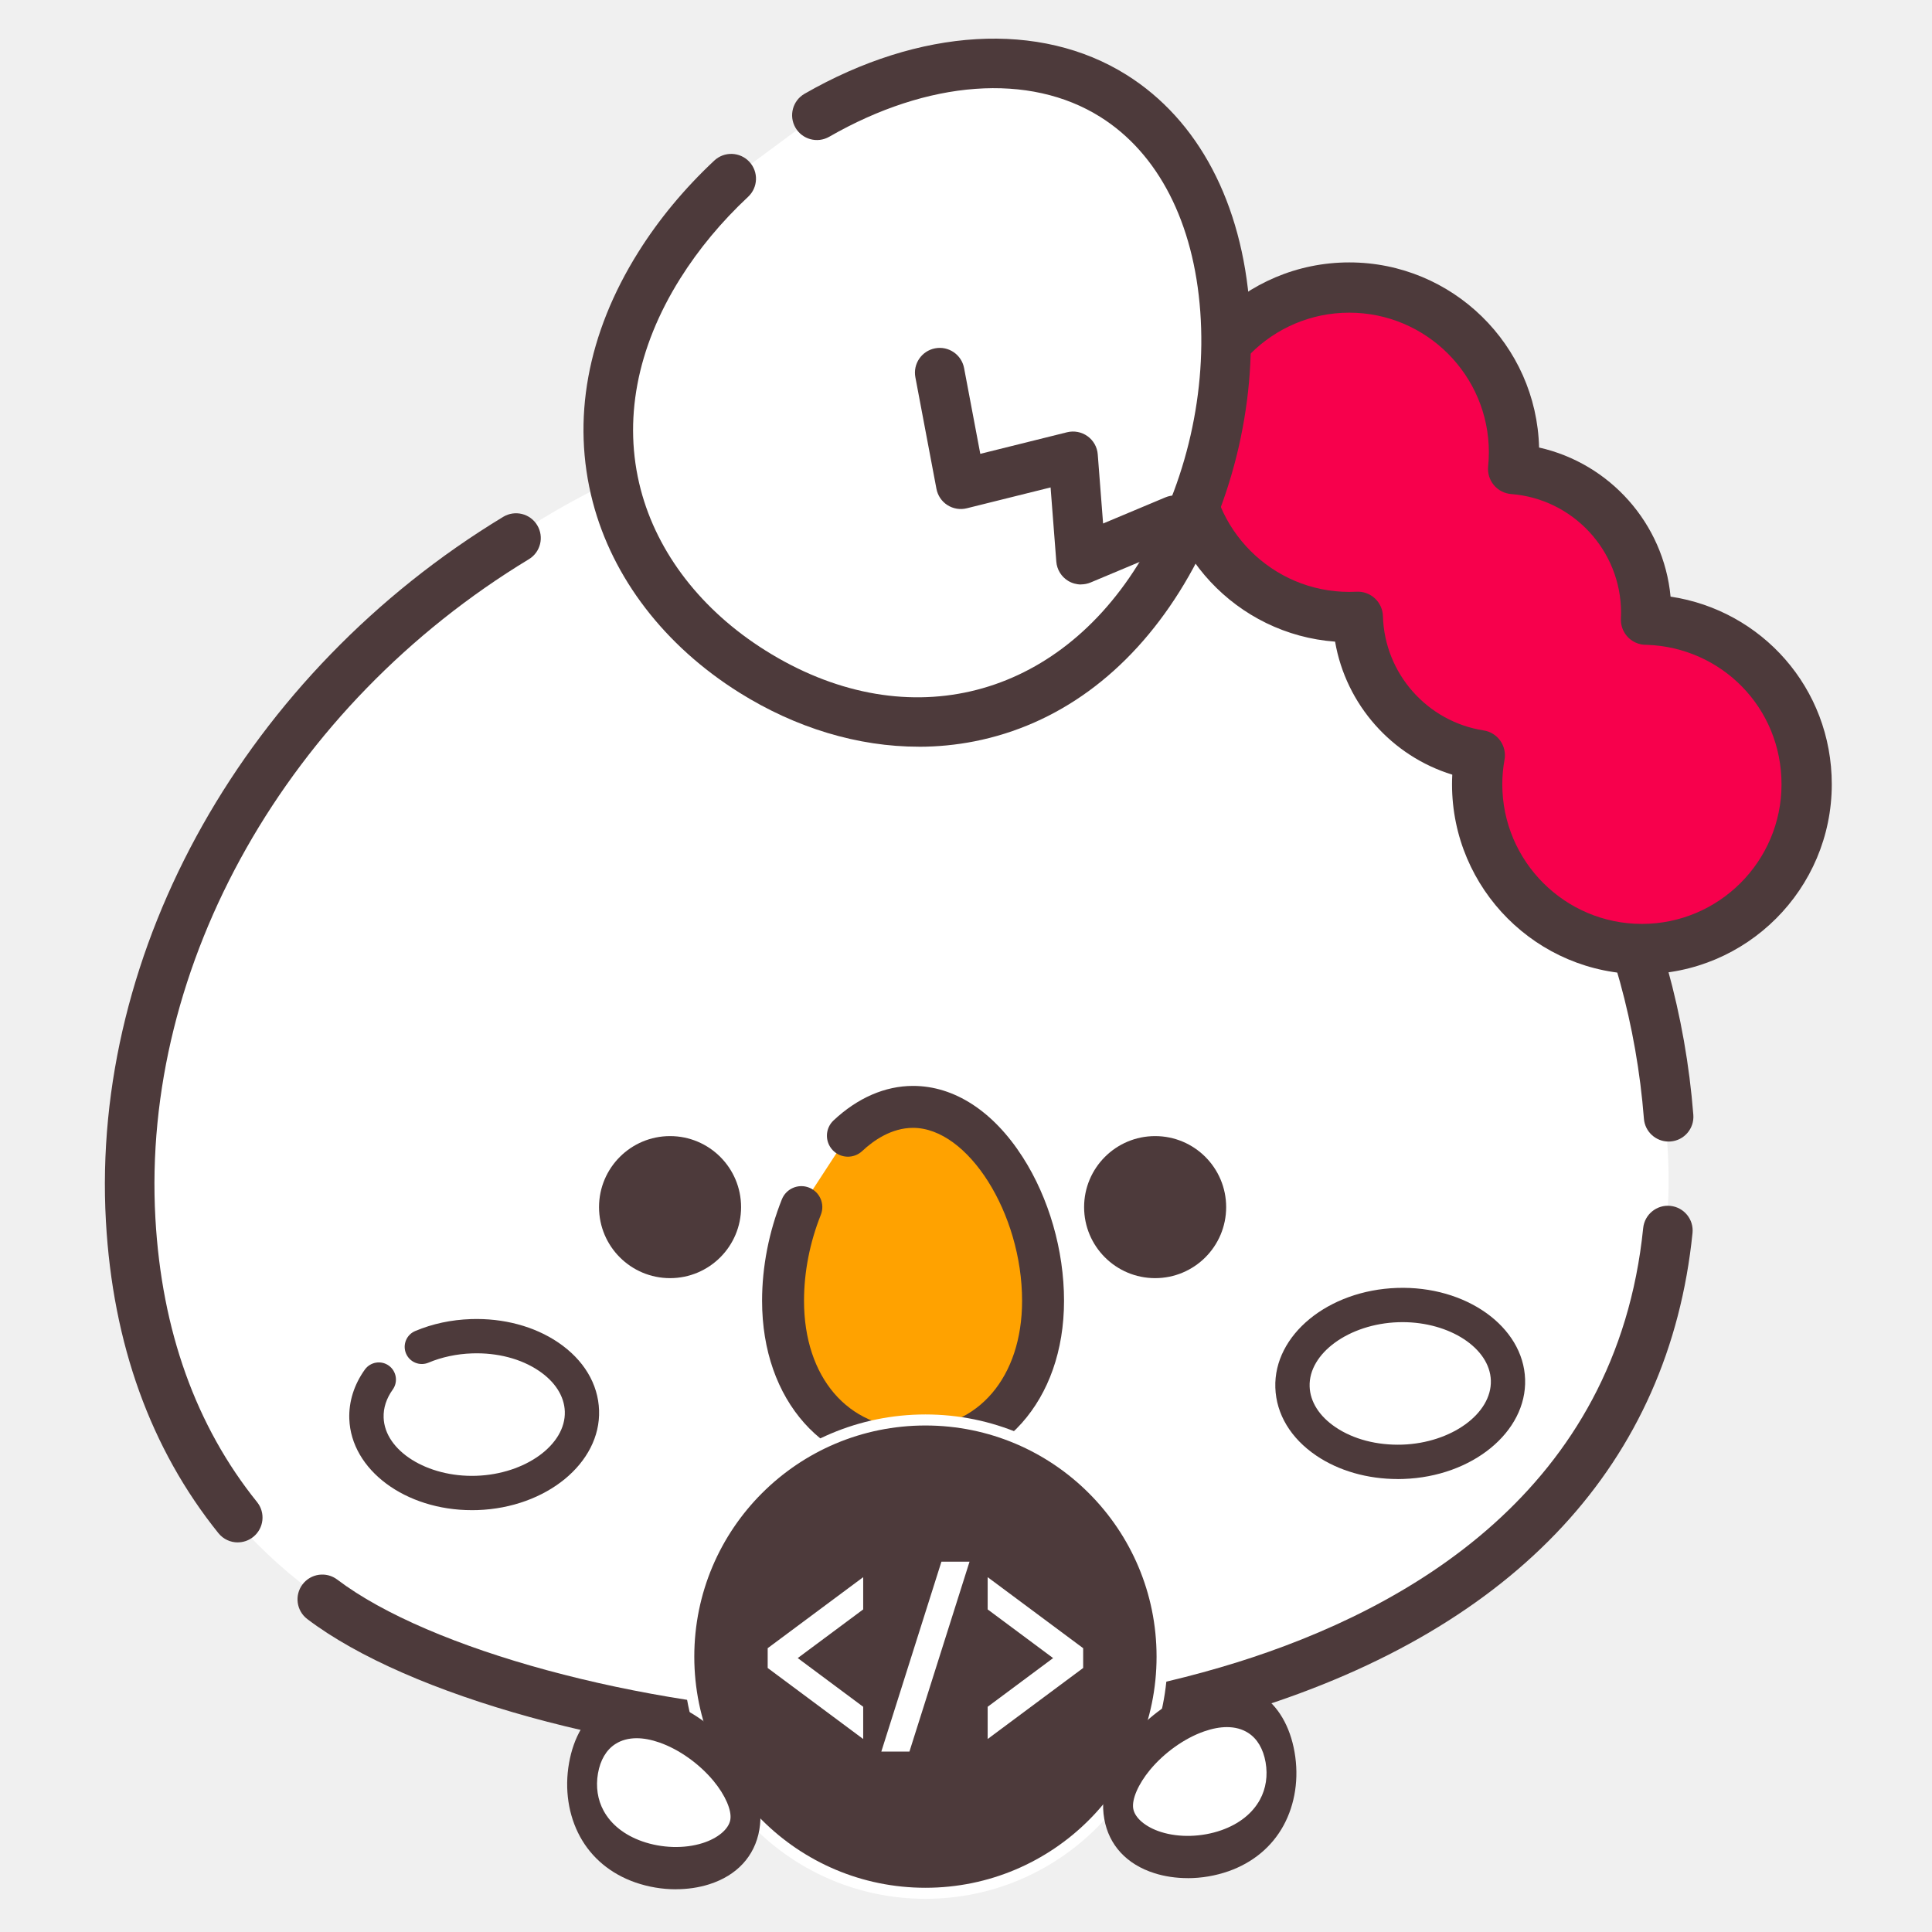
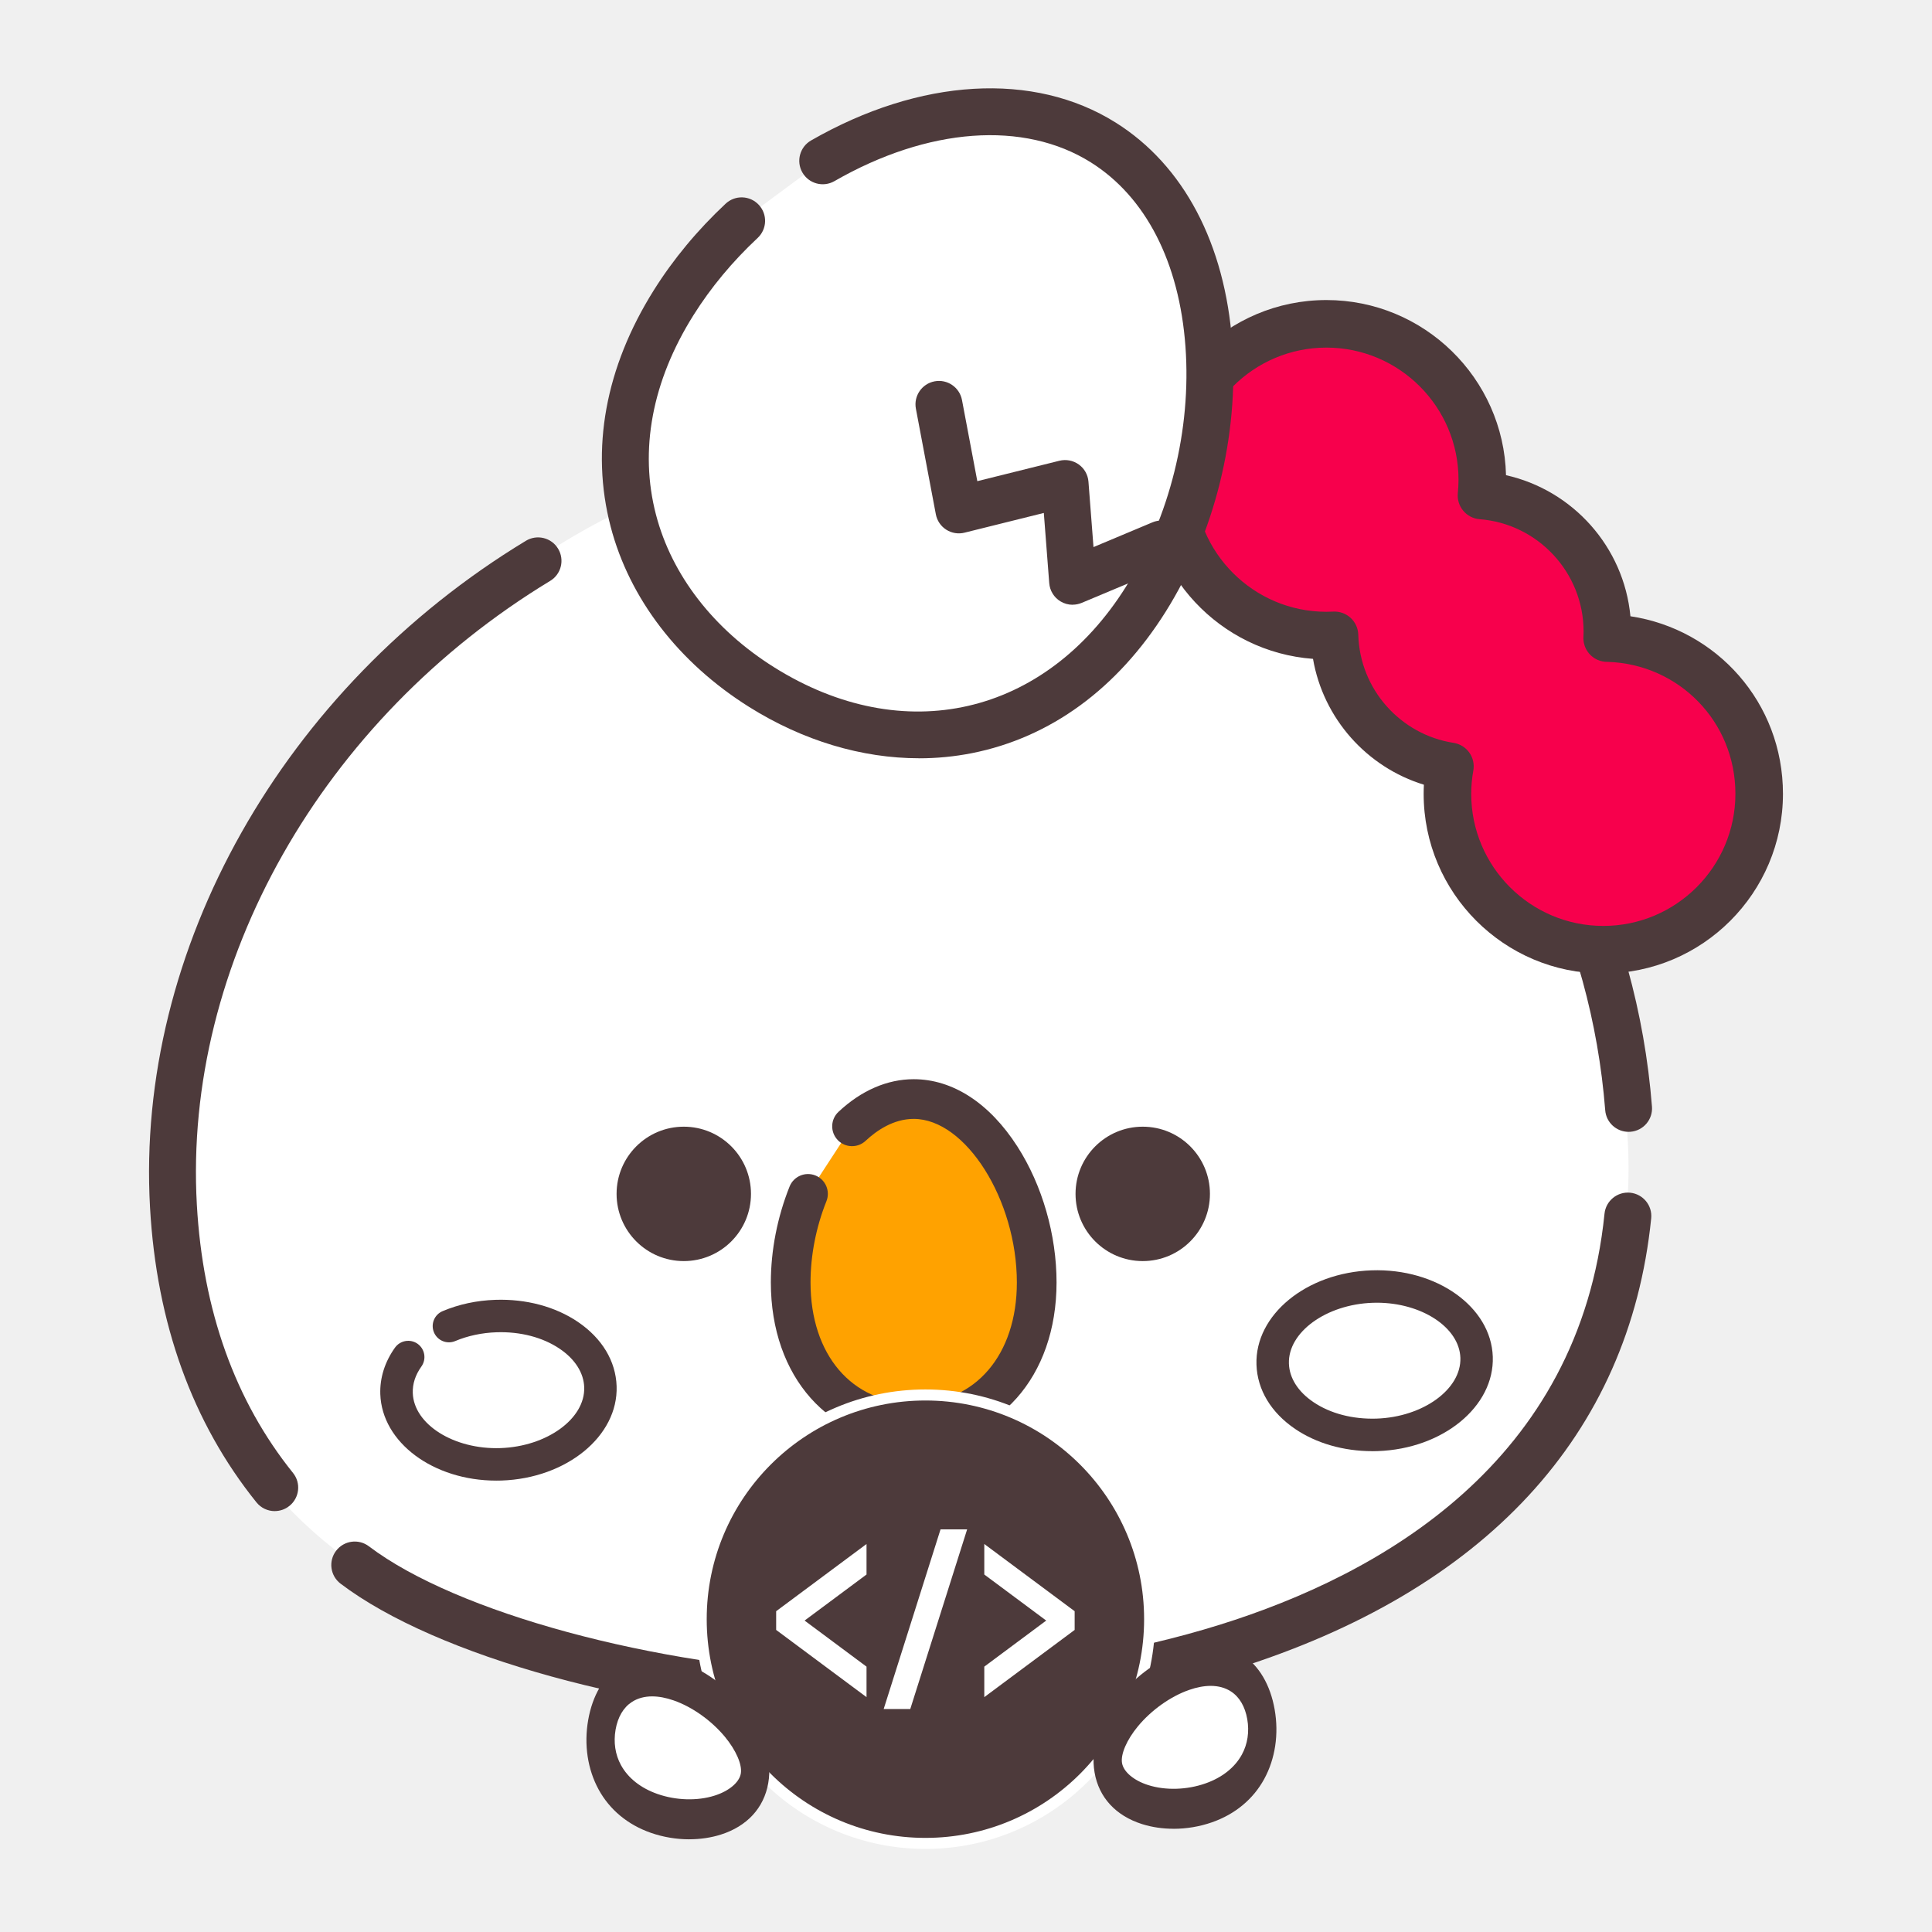
<svg xmlns="http://www.w3.org/2000/svg" width="350" height="350" viewBox="0 0 350 350" fill="none">
-   <path d="M302.28 213.771C302.28 279.696 232.678 315.095 158.25 315.095C83.823 315.095 23.67 286.924 23.67 220.993C23.67 155.061 83.823 76.354 158.25 76.354C232.678 76.354 302.28 147.84 302.28 213.771Z" fill="white" />
-   <path d="M302.28 206.802C299.961 206.802 297.993 205.016 297.811 202.662C295.157 168.923 279.789 137.663 254.525 114.633C228.616 91.014 195.149 79.086 160.296 81.047C149.916 81.628 139.542 83.436 129.449 86.412C127.075 87.113 124.574 85.754 123.874 83.379C123.173 80.998 124.532 78.504 126.913 77.804C137.665 74.631 148.725 72.712 159.792 72.088C197.075 69.987 232.867 82.749 260.576 108.007C273.751 120.019 284.461 134.224 292.411 150.235C300.515 166.562 305.348 183.968 306.763 201.962C306.959 204.435 305.11 206.599 302.637 206.788C302.518 206.795 302.399 206.802 302.28 206.802V206.802Z" fill="#4D3A3B" />
-   <path d="M43.072 279.422C41.762 279.422 40.459 278.848 39.57 277.748C27.298 262.5 20.434 243.483 19.187 221.245C16.413 171.893 44.662 121.805 91.156 93.634C93.278 92.352 96.038 93.024 97.32 95.147C98.602 97.269 97.929 100.029 95.807 101.31C52.114 127.78 25.561 174.659 28.153 220.734C29.294 241.06 35.493 258.347 46.567 272.11C48.122 274.043 47.814 276.866 45.88 278.421C45.054 279.086 44.059 279.415 43.065 279.415L43.072 279.422Z" fill="#4D3A3B" />
-   <path d="M298.189 112.265C298.21 111.845 298.224 111.432 298.224 111.004C298.224 97.283 287.585 85.999 274.122 84.962C274.22 83.968 274.276 82.959 274.276 81.937C274.276 65.484 260.891 52.091 244.431 52.091C227.971 52.091 214.586 65.477 214.586 81.937C214.586 98.397 227.971 111.782 244.431 111.782C244.95 111.782 245.468 111.768 245.979 111.74C246.336 124.453 255.806 134.924 268.078 136.822C267.77 138.531 267.601 140.289 267.601 142.082C267.601 158.536 280.987 171.928 297.447 171.928C313.907 171.928 327.292 158.543 327.292 142.082C327.292 125.622 314.306 112.657 298.196 112.258L298.189 112.265Z" fill="#F7004C" />
-   <path fill-rule="evenodd" clip-rule="evenodd" d="M210.033 81.936C210.033 62.962 225.456 47.538 244.431 47.538C263.117 47.538 278.359 62.504 278.818 81.074C291.591 83.938 301.377 94.782 302.639 108.083C319.132 110.558 331.844 124.618 331.844 142.082C331.844 161.057 316.421 176.48 297.446 176.48C278.471 176.48 263.048 161.049 263.048 142.082C263.048 141.497 263.064 140.915 263.094 140.337C252.175 136.983 243.841 127.692 241.863 116.24C224.084 114.923 210.033 100.048 210.033 81.936ZM298.314 116.816C297.649 116.835 296.975 116.708 296.34 116.426C294.62 115.662 293.548 113.918 293.642 112.038C293.66 111.665 293.671 111.332 293.671 111.004C293.671 99.683 284.884 90.357 273.772 89.502C272.552 89.408 271.42 88.826 270.633 87.888C269.847 86.95 269.471 85.734 269.591 84.516C269.676 83.651 269.723 82.793 269.723 81.936C269.723 67.997 258.376 56.644 244.431 56.644C230.485 56.644 219.138 67.991 219.138 81.936C219.138 95.882 230.485 107.229 244.431 107.229C244.868 107.229 245.303 107.217 245.73 107.194C246.956 107.127 248.158 107.558 249.062 108.39C249.966 109.222 250.495 110.384 250.53 111.612C250.824 122.102 258.647 130.757 268.773 132.323C269.986 132.51 271.072 133.18 271.784 134.179C272.497 135.178 272.776 136.422 272.558 137.63C272.295 139.087 272.154 140.574 272.154 142.082C272.154 156.022 283.501 167.375 297.446 167.375C311.392 167.375 322.739 156.028 322.739 142.082C322.739 128.206 311.881 117.273 298.314 116.816Z" fill="#4D3A3B" />
-   <path d="M147.996 20.88C165.836 10.633 186.442 7.782 201.712 17.371C226.682 33.04 227.936 76.004 209.872 104.799C191.808 133.593 161.262 137.312 136.285 121.644C111.314 105.975 101.375 76.852 119.439 48.057C123.04 42.327 127.473 37.039 132.467 32.367" fill="white" />
-   <path d="M166.446 135.274C155.47 135.274 144.207 131.912 133.897 125.447C120.393 116.972 110.979 104.708 107.379 90.909C103.512 76.088 106.37 60.447 115.637 45.675C119.377 39.708 124.014 34.132 129.4 29.089C131.214 27.394 134.051 27.492 135.746 29.306C137.441 31.12 137.343 33.957 135.529 35.652C130.703 40.163 126.57 45.136 123.236 50.445C115.314 63.067 112.835 76.277 116.064 88.64C119.083 100.218 127.11 110.591 138.667 117.841C163.434 133.383 190.519 127.184 206.062 102.41C214.439 89.06 218.593 72.32 217.444 56.483C216.274 40.317 209.837 27.772 199.317 21.174C186.499 13.133 168.148 14.478 150.224 24.774C148.073 26.007 145.328 25.265 144.095 23.114C142.862 20.964 143.605 18.218 145.755 16.986C166.607 5.008 188.418 3.727 204.094 13.568C217.101 21.728 225.023 36.745 226.402 55.839C227.677 73.531 223.04 92.247 213.669 107.187C204.402 121.959 191.556 131.331 176.532 134.301C173.219 134.952 169.843 135.281 166.439 135.281L166.446 135.274Z" fill="#4D3A3B" />
-   <path d="M170.242 67.522L174.059 87.729L194.385 82.672L195.835 101.394L212.856 94.257" fill="white" />
-   <path d="M195.835 105.884C195.023 105.884 194.21 105.66 193.496 105.226C192.263 104.476 191.472 103.181 191.36 101.738L190.323 88.303L175.145 92.079C173.947 92.38 172.679 92.17 171.635 91.504C170.592 90.839 169.877 89.774 169.646 88.556L165.829 68.348C165.367 65.911 166.971 63.564 169.408 63.102C171.846 62.64 174.192 64.244 174.654 66.681L177.589 82.217L193.307 78.308C194.589 77.993 195.947 78.252 197.019 79.023C198.091 79.793 198.77 80.998 198.868 82.315L199.835 94.838L211.119 90.104C213.402 89.144 216.036 90.223 216.995 92.506C217.955 94.789 216.876 97.423 214.593 98.383L197.579 105.52C197.019 105.751 196.431 105.87 195.842 105.87L195.835 105.884Z" fill="#4D3A3B" />
-   <path d="M153.599 205.744C157.073 202.494 161.101 200.526 165.401 200.526C178.408 200.526 188.95 218.513 188.95 235.646C188.95 252.778 178.408 262.57 165.401 262.57C152.394 262.57 141.853 252.778 141.853 235.646C141.853 229.846 143.065 223.948 145.166 218.681" fill="#FFA200" />
-   <path d="M165.408 266.366C149.306 266.366 138.057 253.731 138.057 235.646C138.057 229.496 139.296 223.143 141.643 217.273C142.42 215.326 144.634 214.374 146.581 215.151C148.528 215.929 149.481 218.142 148.696 220.089C146.707 225.069 145.656 230.448 145.656 235.646C145.656 249.479 153.592 258.767 165.408 258.767C177.225 258.767 185.16 249.472 185.16 235.646C185.16 219.837 175.375 204.322 165.408 204.322C161.5 204.322 158.243 206.606 156.205 208.518C154.671 209.954 152.268 209.877 150.832 208.343C149.397 206.809 149.474 204.406 151.008 202.971C155.371 198.88 160.351 196.723 165.408 196.723C172.875 196.723 179.928 201.297 185.259 209.604C190.028 217.028 192.76 226.519 192.76 235.639C192.76 253.731 181.511 266.359 165.408 266.359V266.366Z" fill="#4D3A3B" />
-   <path d="M209.263 231.548C216.369 231.548 222.13 225.788 222.13 218.681C222.13 211.575 216.369 205.814 209.263 205.814C202.157 205.814 196.396 211.575 196.396 218.681C196.396 225.788 202.157 231.548 209.263 231.548Z" fill="#4D3A3B" />
-   <path d="M121.387 231.548C128.493 231.548 134.254 225.788 134.254 218.681C134.254 211.575 128.493 205.814 121.387 205.814C114.281 205.814 108.52 211.575 108.52 218.681C108.52 225.788 114.281 231.548 121.387 231.548Z" fill="#4D3A3B" />
-   <path d="M85.483 273.581C73.456 273.581 63.594 266.304 63.279 257.023C63.174 253.913 64.148 250.831 66.095 248.113C67.097 246.72 69.037 246.397 70.431 247.392C71.824 248.394 72.147 250.334 71.152 251.728C69.996 253.346 69.436 255.055 69.499 256.813C69.702 262.822 77.393 267.655 86.281 267.354C95.177 267.053 102.524 261.723 102.321 255.713C102.23 252.939 100.563 250.32 97.628 248.338C94.392 246.145 90.092 245.025 85.532 245.179C82.751 245.27 80.019 245.851 77.624 246.86C76.041 247.525 74.22 246.783 73.555 245.2C72.889 243.617 73.632 241.796 75.215 241.13C78.345 239.813 81.743 239.085 85.322 238.966C91.191 238.77 96.795 240.269 101.109 243.189C105.732 246.32 108.366 250.691 108.527 255.503C108.849 265.043 98.959 273.147 86.484 273.567C86.148 273.581 85.812 273.581 85.476 273.581H85.483Z" fill="#4D3A3B" />
-   <path d="M179.83 318.759C177.54 318.759 175.586 317.015 175.369 314.696C175.131 312.231 176.945 310.038 179.417 309.8C185.819 309.191 192.123 308.357 198.147 307.321C207.245 305.759 215.938 303.692 223.985 301.185C254.937 291.533 292.852 270.044 297.678 222.471C297.93 220.005 300.136 218.205 302.602 218.457C305.067 218.709 306.867 220.909 306.615 223.374C302.398 264.889 274.753 294.762 226.661 309.758C218.242 312.385 209.164 314.542 199.674 316.174C193.426 317.246 186.898 318.114 180.272 318.738C180.125 318.752 179.984 318.759 179.844 318.759H179.83Z" fill="#4D3A3B" />
-   <path d="M151.029 319.585C150.966 319.585 150.903 319.585 150.84 319.585C113.122 318.002 73.982 307.201 55.673 293.312C53.697 291.813 53.312 288.997 54.811 287.022C56.31 285.047 59.126 284.662 61.101 286.161C77.827 298.845 115.728 309.128 151.218 310.613C153.698 310.718 155.617 312.812 155.519 315.284C155.421 317.694 153.432 319.585 151.036 319.585H151.029Z" fill="#4D3A3B" />
-   <path d="M253.221 267.942C247.73 267.942 242.519 266.451 238.456 263.698C233.834 260.567 231.2 256.196 231.039 251.384C230.717 241.845 240.607 233.741 253.081 233.32C265.556 232.893 275.971 240.325 276.287 249.864C276.609 259.404 266.719 267.508 254.244 267.928C253.901 267.942 253.558 267.949 253.221 267.949V267.942ZM254.076 239.519C253.817 239.519 253.558 239.519 253.292 239.533C244.396 239.834 237.049 245.165 237.252 251.174C237.343 253.948 239.01 256.568 241.945 258.55C245.181 260.742 249.474 261.856 254.041 261.709C262.936 261.407 270.284 256.077 270.081 250.068C269.885 244.233 262.635 239.519 254.076 239.519V239.519Z" fill="#4D3A3B" />
-   <circle cx="167.127" cy="300.638" r="33.975" fill="white" stroke="white" stroke-width="2" />
-   <path d="M155.375 309.702V313.048L140.074 301.667V299.088L155.375 287.708V291.058L143.922 299.575L142.843 300.377L143.922 301.18L155.375 309.702ZM139.742 299.335L139.743 299.334L139.742 299.335ZM171.28 283.916H174.274L164.021 316.313H161.026L171.28 283.916ZM195.225 301.668L179.925 313.048V309.702L191.379 301.18L192.457 300.377L191.379 299.575L179.925 291.058V287.708L195.225 299.087V301.668ZM167.652 257.241C143.972 257.241 124.777 276.435 124.777 300.114C124.777 323.794 143.972 342.988 167.652 342.988C191.33 342.988 210.524 323.793 210.524 300.114C210.524 276.435 191.33 257.241 167.652 257.241Z" fill="#4D3A3B" stroke="white" stroke-width="2" />
-   <path d="M120.124 311.954C128.193 314.783 136.157 323.595 134.938 330.592C133.712 337.589 123.773 340.118 115.697 337.288C107.628 334.458 104.483 327.335 105.702 320.338C106.928 313.34 112.048 309.124 120.124 311.954Z" fill="white" />
-   <path d="M122.442 342.261C119.963 342.261 117.434 341.841 115.053 341.007C110.647 339.459 107.194 336.595 105.079 332.721C102.97 328.855 102.256 324.134 103.082 319.42C103.902 314.713 106.087 311.001 109.225 308.977C112.37 306.946 116.37 306.693 120.775 308.234C125.16 309.775 129.531 312.892 132.767 316.794C136.689 321.521 138.391 326.747 137.558 331.51C136.724 336.272 133.495 339.768 128.473 341.358C126.575 341.96 124.523 342.254 122.435 342.254L122.442 342.261ZM115.34 314.895C113.869 314.895 112.559 315.246 111.467 315.953C109.835 317.004 108.756 318.839 108.329 321.262C107.908 323.686 108.259 326.032 109.351 328.035C110.71 330.529 113.134 332.448 116.342 333.576C119.893 334.823 123.983 334.942 127.289 333.891C130.042 333.022 132.01 331.369 132.304 329.674C132.599 327.986 131.401 325.22 129.257 322.628C126.673 319.518 123.017 316.913 119.465 315.673C117.981 315.155 116.594 314.895 115.326 314.895H115.34Z" fill="#4D3A3B" />
-   <path d="M217.479 309.94C209.41 312.77 201.446 321.581 202.665 328.579C203.89 335.576 213.829 338.104 221.905 335.275C229.974 332.445 233.119 325.322 231.901 318.324C230.675 311.327 225.555 307.11 217.479 309.94Z" fill="white" />
-   <path d="M215.16 340.248C217.64 340.248 220.168 339.827 222.55 338.994C226.955 337.446 230.408 334.581 232.524 330.708C234.632 326.841 235.346 322.121 234.52 317.407C233.7 312.7 231.515 308.988 228.377 306.963C225.232 304.932 221.233 304.68 216.827 306.221C212.442 307.762 208.072 310.879 204.836 314.78C200.913 319.508 199.211 324.733 200.045 329.496C200.878 334.259 204.107 337.754 209.129 339.344C211.028 339.947 213.08 340.241 215.167 340.241L215.16 340.248ZM222.262 312.882C223.733 312.882 225.043 313.232 226.136 313.94C227.768 314.99 228.846 316.825 229.274 319.249C229.694 321.672 229.344 324.019 228.251 326.022C226.892 328.516 224.469 330.435 221.261 331.562C217.71 332.809 213.619 332.928 210.313 331.878C207.56 331.009 205.592 329.356 205.298 327.661C205.004 325.973 206.202 323.206 208.345 320.615C210.929 317.505 214.586 314.899 218.137 313.659C219.622 313.141 221.009 312.882 222.276 312.882H222.262Z" fill="#4D3A3B" />
+   <path d="M295.027 211.638C295.027 274.013 229.173 307.506 158.753 307.506C88.332 307.506 31.419 280.852 31.419 218.471C31.419 156.089 88.332 81.62 158.753 81.62C229.173 81.62 295.027 149.257 295.027 211.638Z" fill="white" />
+   <path d="M295.027 205.044C292.834 205.044 290.971 203.354 290.799 201.127C288.287 169.204 273.747 139.627 249.843 117.837C225.329 95.49 193.665 84.204 160.688 86.06C150.867 86.61 141.052 88.32 131.502 91.136C129.256 91.799 126.89 90.513 126.227 88.267C125.564 86.014 126.85 83.654 129.103 82.992C139.276 79.99 149.74 78.174 160.211 77.584C195.487 75.596 229.352 87.671 255.569 111.568C268.035 122.934 278.168 136.373 285.69 151.523C293.357 166.971 297.93 183.439 299.269 200.465C299.454 202.804 297.705 204.852 295.365 205.031C295.253 205.037 295.14 205.044 295.027 205.044V205.044Z" fill="#4D3A3B" />
+   <path d="M49.776 273.754C48.536 273.754 47.304 273.211 46.462 272.17C34.851 257.743 28.357 239.75 27.177 218.709C24.553 172.014 51.28 124.624 95.271 97.969C97.279 96.756 99.89 97.392 101.103 99.401C102.316 101.409 101.68 104.02 99.671 105.232C58.331 130.276 33.208 174.632 35.66 218.225C36.74 237.457 42.605 253.813 53.083 266.836C54.554 268.665 54.262 271.335 52.433 272.807C51.651 273.436 50.71 273.748 49.769 273.748L49.776 273.754Z" fill="#4D3A3B" />
+   <path d="M291.156 115.597C291.176 115.2 291.19 114.809 291.19 114.404C291.19 101.422 281.123 90.746 268.386 89.765C268.478 88.824 268.531 87.869 268.531 86.902C268.531 71.335 255.867 58.663 240.293 58.663C224.719 58.663 212.055 71.328 212.055 86.902C212.055 102.476 224.719 115.14 240.293 115.14C240.783 115.14 241.274 115.127 241.758 115.1C242.096 127.129 251.056 137.036 262.666 138.832C262.375 140.449 262.216 142.113 262.216 143.809C262.216 159.376 274.88 172.047 290.454 172.047C306.028 172.047 318.692 159.383 318.692 143.809C318.692 128.235 306.406 115.968 291.163 115.591L291.156 115.597Z" fill="#F7004C" />
+   <path fill-rule="evenodd" clip-rule="evenodd" d="M207.747 86.902C207.747 68.949 222.34 54.356 240.293 54.356C257.974 54.356 272.394 68.515 272.829 86.085C284.914 88.796 294.173 99.056 295.367 111.64C310.972 113.982 323 127.285 323 143.809C323 161.762 308.407 176.355 290.454 176.355C272.5 176.355 257.908 161.755 257.908 143.809C257.908 143.255 257.923 142.704 257.951 142.158C247.62 138.984 239.735 130.193 237.864 119.358C221.042 118.112 207.747 104.038 207.747 86.902ZM291.275 119.903C290.646 119.921 290.008 119.801 289.408 119.534C287.78 118.811 286.765 117.161 286.854 115.382C286.872 115.029 286.882 114.714 286.882 114.404C286.882 103.693 278.568 94.869 268.055 94.059C266.9 93.971 265.829 93.42 265.085 92.532C264.34 91.645 263.985 90.495 264.099 89.342C264.179 88.524 264.224 87.712 264.224 86.902C264.224 73.713 253.487 62.971 240.293 62.971C227.098 62.971 216.362 73.707 216.362 86.902C216.362 100.096 227.098 110.832 240.293 110.832C240.706 110.832 241.118 110.821 241.522 110.799C242.683 110.735 243.82 111.144 244.675 111.931C245.53 112.718 246.031 113.817 246.064 114.979C246.342 124.904 253.744 133.093 263.325 134.575C264.472 134.753 265.499 135.386 266.174 136.331C266.848 137.276 267.112 138.454 266.906 139.597C266.657 140.975 266.523 142.382 266.523 143.809C266.523 156.998 277.26 167.74 290.454 167.74C303.649 167.74 314.385 157.004 314.385 143.809C314.385 130.68 304.112 120.335 291.275 119.903Z" fill="#4D3A3B" />
+   <path d="M149.05 29.133C165.929 19.437 185.427 16.74 199.874 25.813C223.5 40.638 224.686 81.289 207.594 108.533C190.503 135.777 161.602 139.296 137.969 124.471C114.344 109.646 104.94 82.091 122.031 54.846C125.438 49.425 129.633 44.422 134.358 40.001" fill="white" />
+   <path d="M166.507 137.367C156.122 137.367 145.465 134.186 135.71 128.07C122.933 120.051 114.026 108.447 110.62 95.391C106.962 81.368 109.666 66.57 118.433 52.593C121.972 46.947 126.359 41.671 131.456 36.9C133.172 35.296 135.856 35.389 137.46 37.105C139.064 38.822 138.971 41.506 137.254 43.109C132.688 47.377 128.778 52.083 125.624 57.106C118.128 69.048 115.782 81.547 118.838 93.244C121.694 104.199 129.289 114.013 140.223 120.873C163.657 135.578 189.284 129.713 203.99 106.273C211.916 93.641 215.846 77.803 214.759 62.819C213.652 47.523 207.562 35.654 197.608 29.411C185.48 21.803 168.117 23.076 151.158 32.818C149.124 33.984 146.526 33.281 145.359 31.247C144.193 29.212 144.896 26.614 146.93 25.448C166.659 14.116 187.296 12.903 202.128 22.214C214.434 29.935 221.93 44.143 223.235 62.209C224.441 78.949 220.054 96.657 211.187 110.793C202.419 124.769 190.265 133.636 176.05 136.446C172.915 137.063 169.721 137.374 166.5 137.374L166.507 137.367Z" fill="#4D3A3B" />
+   <path d="M170.098 73.263L173.71 92.382L192.942 87.598L194.314 105.312L210.418 98.559" fill="white" />
+   <path d="M194.314 109.56C193.545 109.56 192.776 109.348 192.101 108.937C190.934 108.228 190.185 107.002 190.079 105.637L189.098 92.926L174.737 96.498C173.604 96.783 172.405 96.584 171.417 95.954C170.43 95.325 169.754 94.317 169.535 93.164L165.923 74.045C165.486 71.739 167.003 69.519 169.31 69.081C171.616 68.644 173.836 70.162 174.273 72.468L177.05 87.167L191.922 83.469C193.134 83.171 194.42 83.416 195.434 84.145C196.448 84.874 197.091 86.014 197.184 87.26L198.098 99.109L208.774 94.629C210.935 93.721 213.427 94.742 214.335 96.902C215.243 99.063 214.222 101.554 212.062 102.462L195.964 109.215C195.434 109.434 194.877 109.547 194.321 109.547L194.314 109.56Z" fill="#4D3A3B" />
+   <path d="M154.352 204.043C157.639 200.968 161.45 199.106 165.519 199.106C177.825 199.106 187.799 216.124 187.799 232.335C187.799 248.545 177.825 257.809 165.519 257.809C153.212 257.809 143.238 248.545 143.238 232.335C143.238 226.847 144.385 221.267 146.373 216.284" fill="#FFA200" />
+   <path d="M165.525 261.401C150.289 261.401 139.646 249.446 139.646 232.335C139.646 226.516 140.819 220.505 143.039 214.952C143.775 213.109 145.869 212.208 147.711 212.943C149.554 213.679 150.455 215.773 149.713 217.616C147.831 222.328 146.836 227.417 146.836 232.335C146.836 245.423 154.345 254.211 165.525 254.211C176.705 254.211 184.214 245.417 184.214 232.335C184.214 217.377 174.955 202.698 165.525 202.698C161.827 202.698 158.745 204.858 156.817 206.668C155.366 208.026 153.092 207.953 151.734 206.502C150.375 205.051 150.448 202.777 151.9 201.419C156.028 197.549 160.74 195.507 165.525 195.507C172.59 195.507 179.263 199.835 184.306 207.695C188.819 214.72 191.404 223.699 191.404 232.328C191.404 249.446 180.761 261.395 165.525 261.395V261.401Z" fill="#4D3A3B" />
+   <path d="M207.018 228.458C213.742 228.458 219.192 223.007 219.192 216.284C219.192 209.56 213.742 204.11 207.018 204.11C200.295 204.11 194.844 209.56 194.844 216.284C194.844 223.007 200.295 228.458 207.018 228.458Z" fill="#4D3A3B" />
+   <path d="M123.874 228.458C130.598 228.458 136.048 223.007 136.048 216.284C136.048 209.56 130.598 204.11 123.874 204.11C117.151 204.11 111.7 209.56 111.7 216.284C111.7 223.007 117.151 228.458 123.874 228.458Z" fill="#4D3A3B" />
+   <path d="M89.903 268.227C78.524 268.227 69.193 261.342 68.895 252.561C68.796 249.618 69.717 246.702 71.559 244.131C72.507 242.812 74.343 242.507 75.661 243.448C76.98 244.396 77.285 246.232 76.344 247.551C75.25 249.082 74.72 250.699 74.78 252.362C74.972 258.048 82.249 262.621 90.659 262.336C99.075 262.051 106.027 257.008 105.835 251.322C105.749 248.697 104.171 246.219 101.395 244.343C98.333 242.269 94.264 241.208 89.949 241.354C87.319 241.44 84.734 241.99 82.467 242.945C80.97 243.574 79.247 242.872 78.617 241.374C77.987 239.876 78.69 238.153 80.188 237.524C83.15 236.278 86.364 235.589 89.751 235.476C95.304 235.29 100.606 236.709 104.688 239.472C109.062 242.435 111.554 246.57 111.706 251.123C112.011 260.149 102.654 267.817 90.851 268.214C90.533 268.227 90.215 268.227 89.896 268.227H89.903Z" fill="#4D3A3B" />
+   <path d="M179.171 310.972C177.003 310.972 175.155 309.322 174.949 307.129C174.724 304.796 176.44 302.722 178.78 302.496C184.837 301.92 190.801 301.131 196.501 300.15C205.109 298.672 213.334 296.717 220.948 294.345C250.234 285.213 286.106 264.881 290.672 219.869C290.911 217.536 292.999 215.833 295.331 216.072C297.664 216.31 299.367 218.391 299.129 220.724C295.139 260.003 268.982 288.268 223.48 302.457C215.514 304.942 206.925 306.983 197.945 308.527C192.034 309.541 185.857 310.363 179.588 310.953C179.449 310.966 179.316 310.972 179.184 310.972H179.171Z" fill="#4D3A3B" />
+   <path d="M151.92 311.754C151.861 311.754 151.801 311.754 151.741 311.754C116.054 310.257 79.022 300.038 61.698 286.896C59.829 285.478 59.465 282.814 60.883 280.945C62.301 279.076 64.965 278.711 66.834 280.13C82.66 292.131 118.519 301.86 152.099 303.265C154.445 303.364 156.261 305.346 156.168 307.685C156.076 309.965 154.193 311.754 151.927 311.754H151.92Z" fill="#4D3A3B" />
+   <path d="M248.61 262.892C243.414 262.892 238.484 261.481 234.64 258.876C230.266 255.914 227.774 251.779 227.622 247.226C227.317 238.2 236.675 230.532 248.478 230.134C260.281 229.73 270.135 236.762 270.433 245.788C270.738 254.814 261.381 262.482 249.578 262.879C249.253 262.892 248.928 262.899 248.61 262.899V262.892ZM249.419 235.999C249.173 235.999 248.928 235.999 248.676 236.013C240.26 236.298 233.308 241.341 233.5 247.027C233.586 249.651 235.164 252.13 237.94 254.005C241.002 256.08 245.065 257.133 249.386 256.994C257.802 256.709 264.754 251.666 264.562 245.98C264.376 240.46 257.517 235.999 249.419 235.999V235.999Z" fill="#4D3A3B" />
+   <circle cx="167.152" cy="293.827" r="32.2" fill="white" stroke="white" stroke-width="2" />
+   <path d="M141.609 292.388L155.979 281.7V284.736L145.164 292.779L144.085 293.581L145.163 294.383L155.979 302.43V305.462L141.609 294.774V292.388ZM171.12 278.06H173.84L164.173 308.604H161.453L171.12 278.06ZM193.683 294.775L179.314 305.462V302.43L190.13 294.383L191.208 293.581L190.129 292.779L179.314 284.736V281.7L193.683 292.387V294.775ZM167.648 252.713C145.213 252.713 127.028 270.898 127.028 293.331C127.028 315.766 145.213 333.951 167.648 333.951C190.081 333.951 208.266 315.766 208.266 293.331C208.266 270.898 190.081 252.713 167.648 252.713Z" fill="#4D3A3B" stroke="white" stroke-width="2" />
+   <path d="M122.679 304.534C130.313 307.211 137.848 315.548 136.695 322.169C135.536 328.789 126.132 331.182 118.491 328.504C110.856 325.827 107.88 319.087 109.034 312.466C110.193 305.846 115.038 301.856 122.679 304.534Z" fill="white" />
+   <path d="M124.873 333.209C122.527 333.209 120.134 332.812 117.881 332.023C113.712 330.559 110.445 327.848 108.444 324.183C106.449 320.525 105.773 316.058 106.555 311.598C107.33 307.145 109.398 303.632 112.367 301.717C115.343 299.795 119.127 299.557 123.295 301.015C127.444 302.473 131.579 305.422 134.641 309.113C138.352 313.586 139.963 318.53 139.174 323.037C138.385 327.543 135.33 330.85 130.579 332.355C128.783 332.924 126.841 333.203 124.866 333.203L124.873 333.209ZM118.153 307.317C116.761 307.317 115.522 307.649 114.488 308.318C112.944 309.312 111.923 311.048 111.519 313.341C111.121 315.634 111.453 317.854 112.486 319.75C113.772 322.109 116.065 323.925 119.1 324.992C122.46 326.171 126.331 326.284 129.459 325.29C132.063 324.468 133.925 322.904 134.204 321.3C134.482 319.703 133.349 317.086 131.321 314.634C128.875 311.691 125.416 309.226 122.056 308.053C120.651 307.562 119.339 307.317 118.139 307.317H118.153Z" fill="#4D3A3B" />
+   <path d="M214.792 302.629C207.158 305.306 199.623 313.643 200.776 320.264C201.935 326.884 211.339 329.277 218.98 326.599C226.615 323.922 229.59 317.182 228.437 310.561C227.278 303.941 222.433 299.951 214.792 302.629Z" fill="white" />
+   <path d="M212.598 331.304C214.944 331.304 217.337 330.907 219.59 330.118C223.758 328.654 227.026 325.943 229.027 322.278C231.022 318.62 231.698 314.153 230.916 309.693C230.14 305.24 228.073 301.727 225.104 299.812C222.128 297.89 218.344 297.652 214.176 299.11C210.027 300.568 205.892 303.517 202.83 307.208C199.119 311.681 197.508 316.625 198.297 321.132C199.085 325.638 202.141 328.945 206.892 330.45C208.688 331.019 210.63 331.298 212.605 331.298L212.598 331.304ZM219.318 305.412C220.71 305.412 221.949 305.743 222.983 306.413C224.527 307.407 225.548 309.143 225.952 311.436C226.35 313.729 226.018 315.949 224.984 317.845C223.699 320.204 221.406 322.02 218.37 323.087C215.011 324.266 211.14 324.379 208.012 323.385C205.408 322.563 203.546 320.999 203.267 319.395C202.989 317.798 204.122 315.181 206.15 312.729C208.595 309.786 212.055 307.321 215.415 306.148C216.82 305.657 218.132 305.412 219.331 305.412H219.318Z" fill="#4D3A3B" />
</svg>
